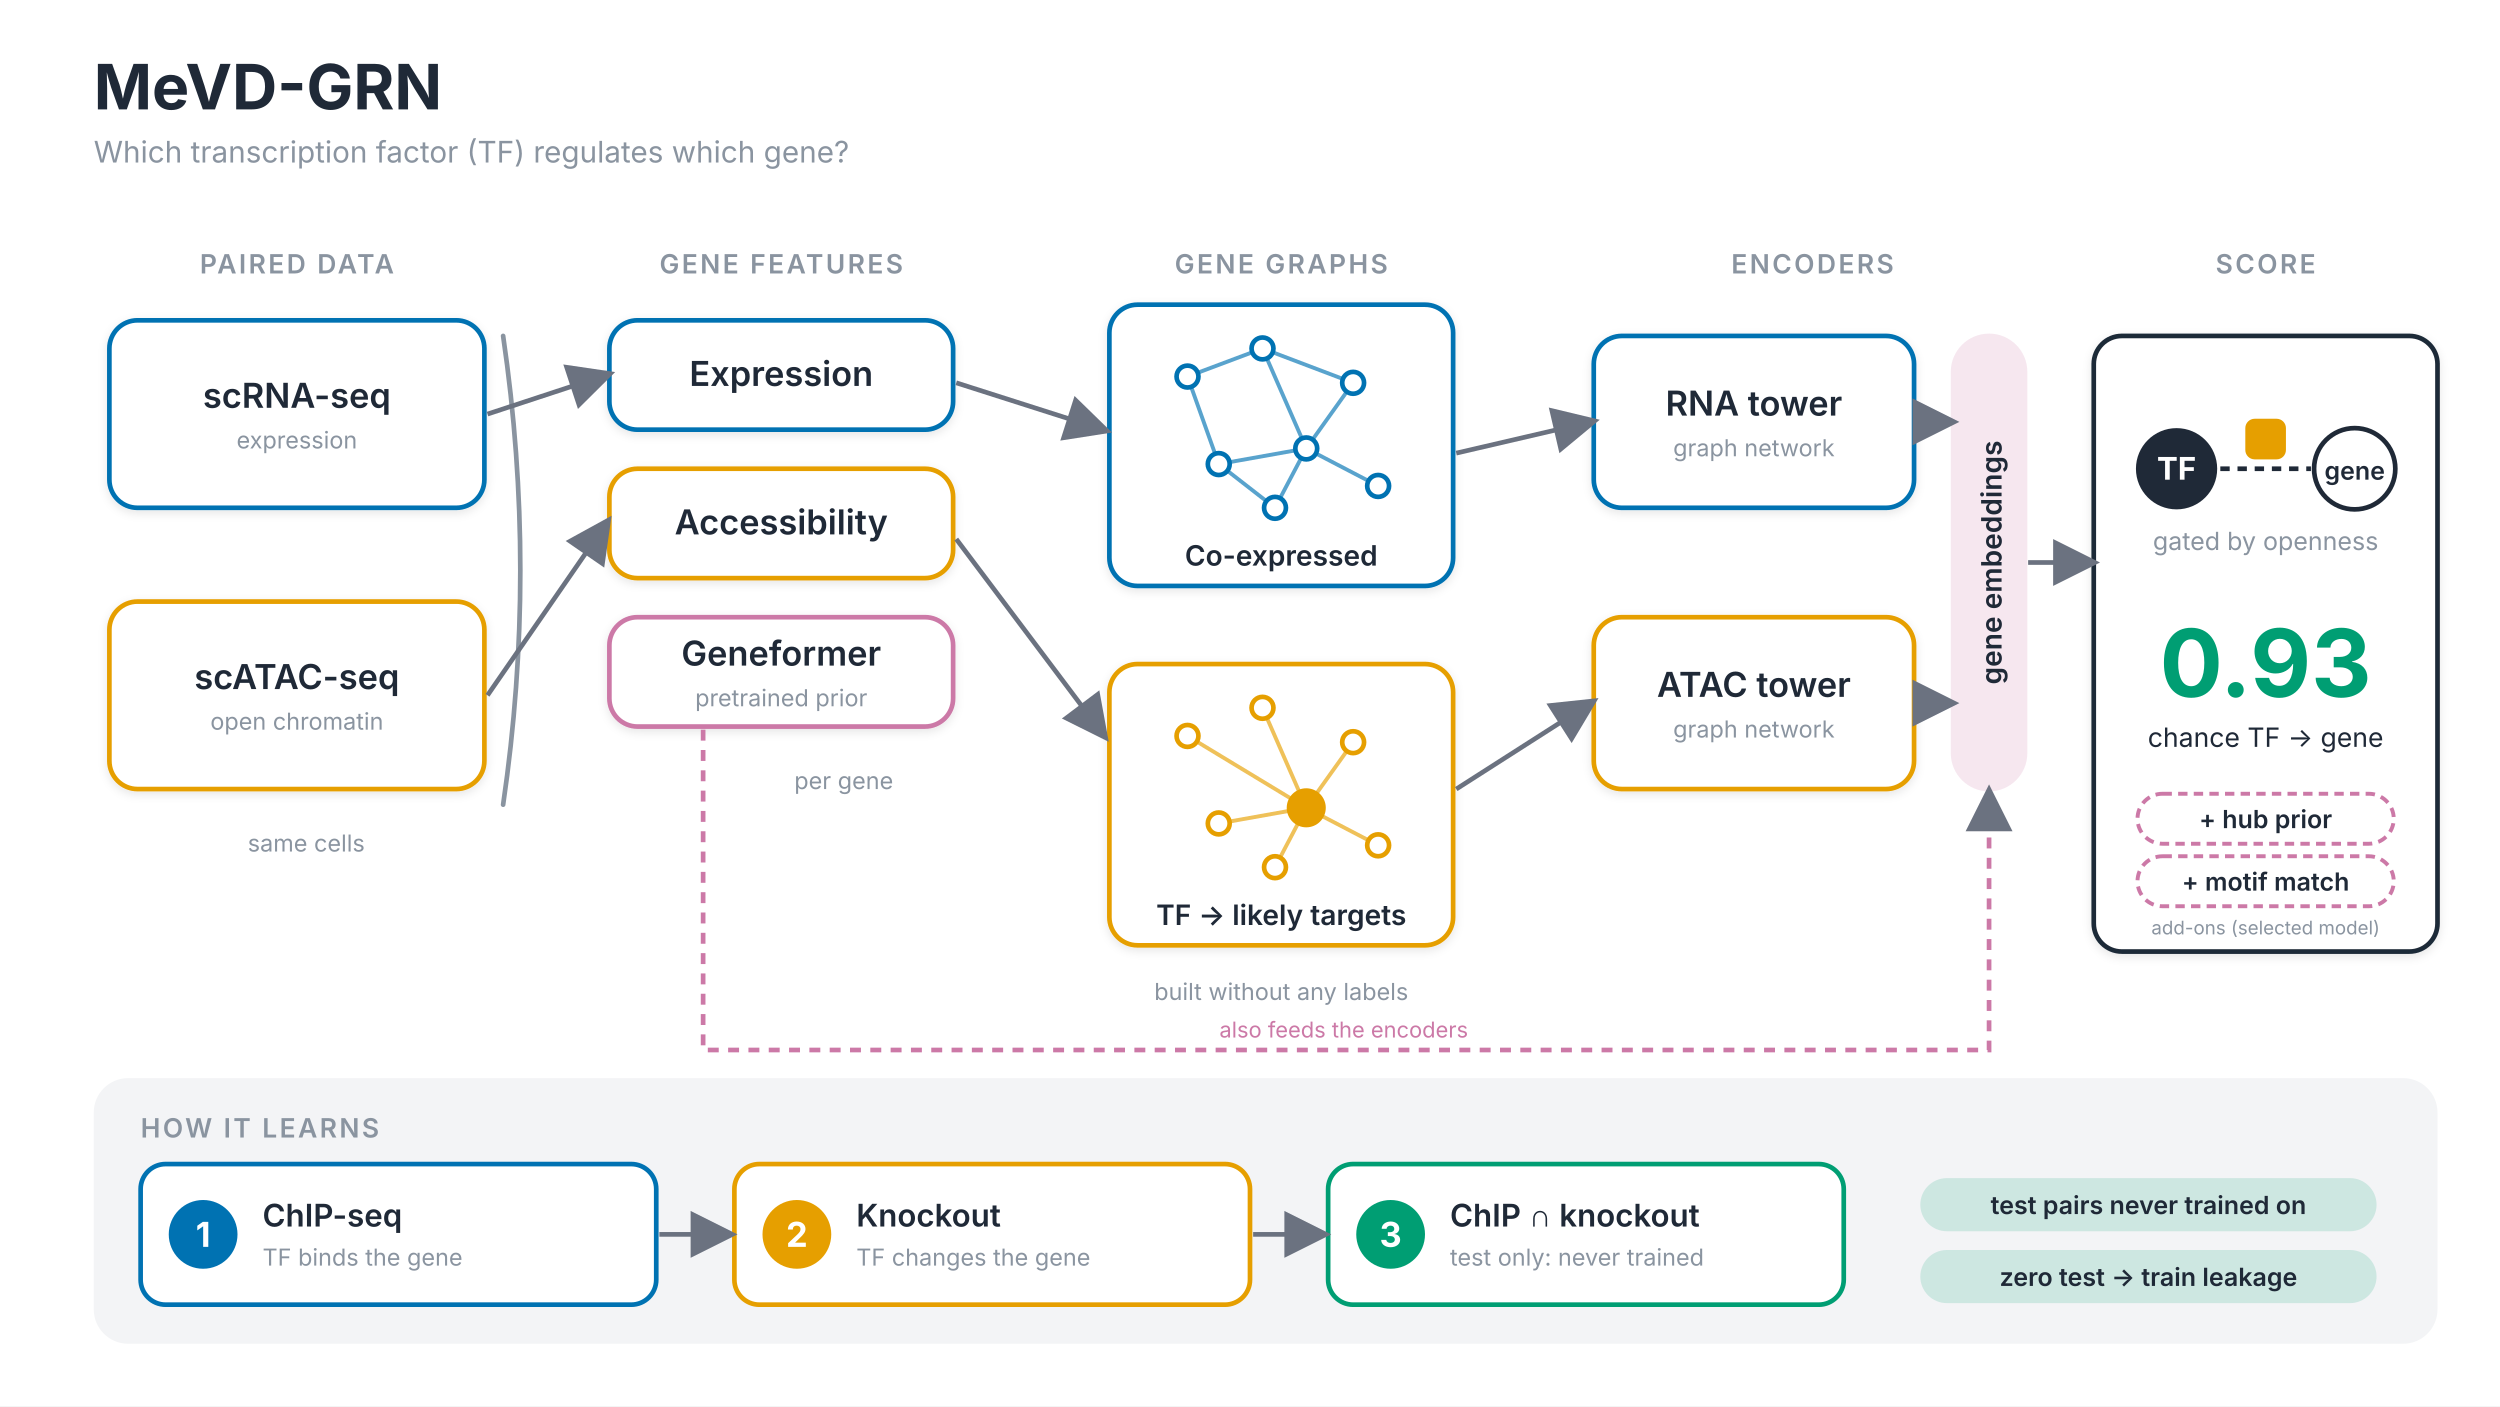
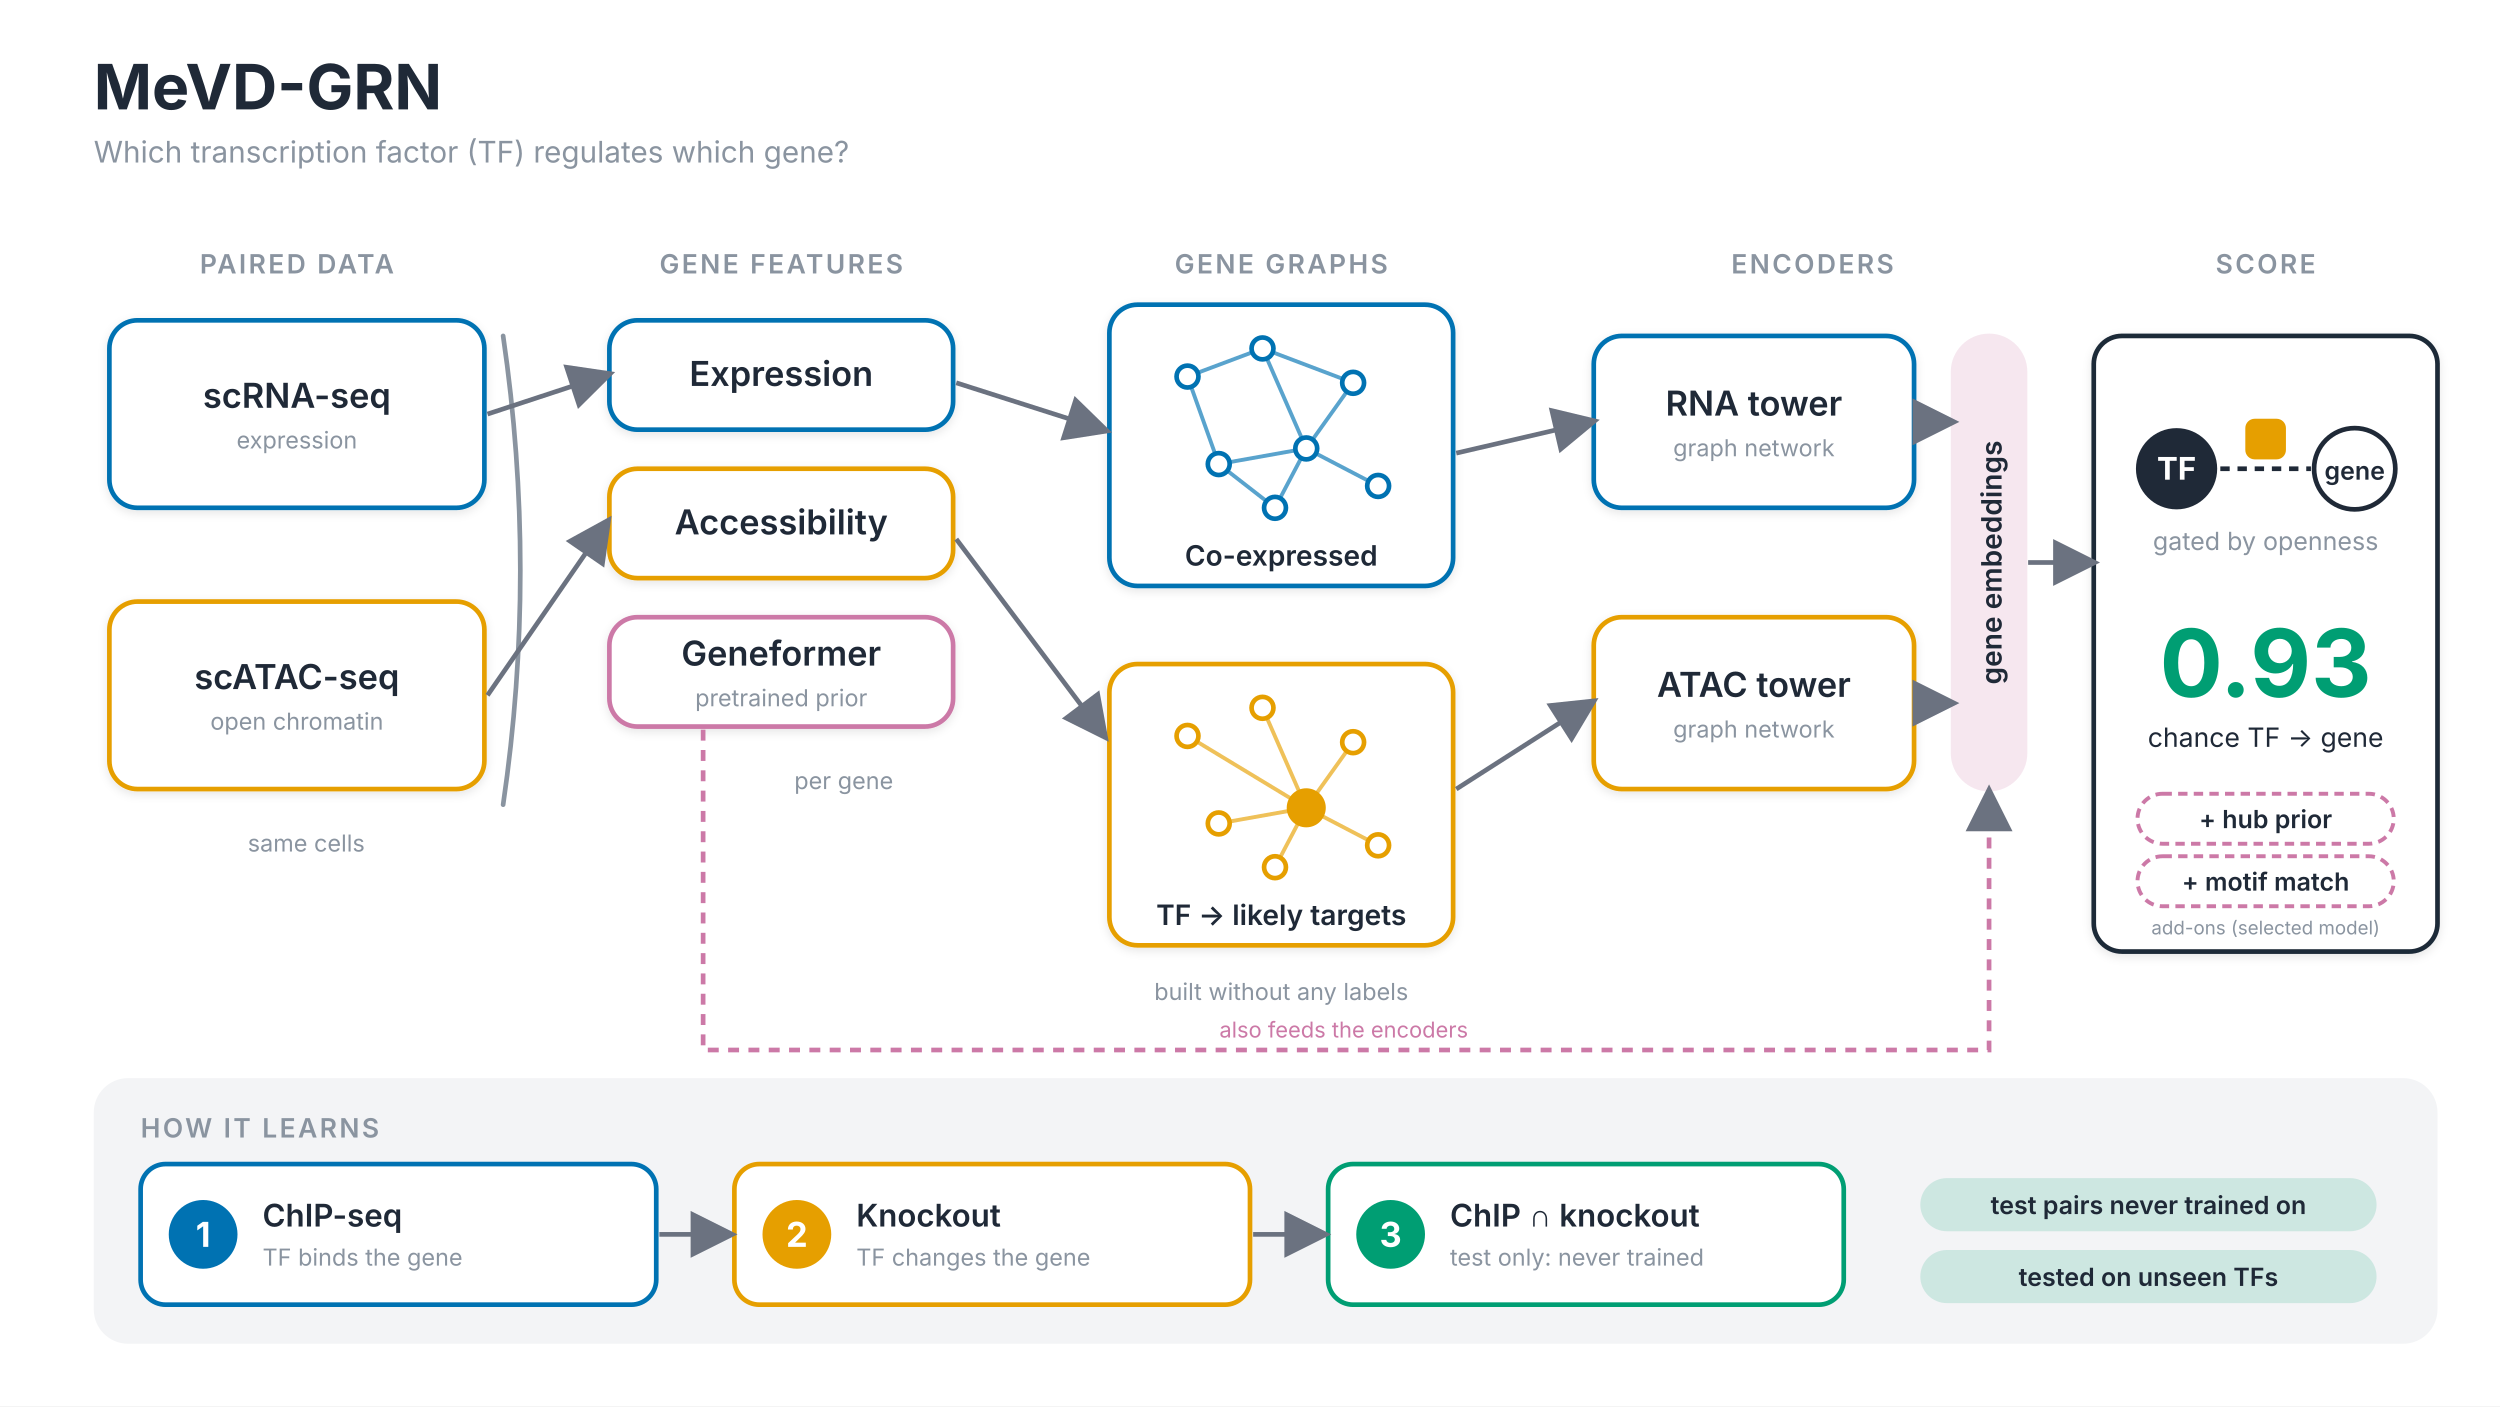
<svg xmlns="http://www.w3.org/2000/svg" width="1600" height="900" viewBox="0 0 1600 900" font-family="Poppins, Inter, Arial, sans-serif">
  <defs>
    <marker id="arr" markerWidth="10" markerHeight="10" refX="8" refY="5" orient="auto">
      <path d="M0,0 L10,5 L0,10 z" fill="#6B7280" />
    </marker>
    <filter id="sh" x="-10%" y="-10%" width="120%" height="130%">
      <feDropShadow dx="0" dy="2" stdDeviation="3" flood-color="#000" flood-opacity="0.10" />
    </filter>
  </defs>
  <rect width="1600" height="900" fill="#FFFFFF" />
  <text x="60" y="70" font-size="40" font-weight="700" fill="#1F2937">MeVD-GRN</text>
  <text x="60" y="104" font-size="19" fill="#8A94A0">Which transcription factor (TF) regulates which gene?</text>
  <text x="190" y="175" text-anchor="middle" font-size="17" font-weight="600" letter-spacing="1.5" fill="#8A94A0">PAIRED DATA</text>
  <text x="500" y="175" text-anchor="middle" font-size="17" font-weight="600" letter-spacing="1.5" fill="#8A94A0">GENE FEATURES</text>
  <text x="820" y="175" text-anchor="middle" font-size="17" font-weight="600" letter-spacing="1.5" fill="#8A94A0">GENE GRAPHS</text>
  <text x="1160" y="175" text-anchor="middle" font-size="17" font-weight="600" letter-spacing="1.5" fill="#8A94A0">ENCODERS</text>
  <text x="1450" y="175" text-anchor="middle" font-size="17" font-weight="600" letter-spacing="1.5" fill="#8A94A0">SCORE</text>
  <rect x="70" y="205" width="240" height="120" rx="18" fill="#FFFFFF" stroke="#0072B2" stroke-width="3" filter="url(#sh)" />
  <text x="190.0" y="261.0" text-anchor="middle" font-size="22" font-weight="600" fill="#1F2937">scRNA-seq</text>
  <text x="190.0" y="287.0" text-anchor="middle" font-size="15" fill="#8A94A0">expression</text>
  <rect x="70" y="385" width="240" height="120" rx="18" fill="#FFFFFF" stroke="#E69F00" stroke-width="3" filter="url(#sh)" />
  <text x="190.0" y="441.0" text-anchor="middle" font-size="22" font-weight="600" fill="#1F2937">scATAC-seq</text>
  <text x="190.0" y="467.0" text-anchor="middle" font-size="15" fill="#8A94A0">open chromatin</text>
  <path d="M322,215 Q344,365 322,515" fill="none" stroke="#8A94A0" stroke-width="3" stroke-linecap="round" />
  <text x="196" y="545" text-anchor="middle" font-size="15" fill="#8A94A0">same cells</text>
  <rect x="390" y="205" width="220" height="70" rx="18" fill="#FFFFFF" stroke="#0072B2" stroke-width="3" filter="url(#sh)" />
  <text x="500.0" y="247.0" text-anchor="middle" font-size="22" font-weight="600" fill="#1F2937">Expression</text>
  <rect x="390" y="300" width="220" height="70" rx="18" fill="#FFFFFF" stroke="#E69F00" stroke-width="3" filter="url(#sh)" />
  <text x="500.0" y="342.0" text-anchor="middle" font-size="22" font-weight="600" fill="#1F2937">Accessibility</text>
  <rect x="390" y="395" width="220" height="70" rx="18" fill="#FFFFFF" stroke="#CC79A7" stroke-width="3" filter="url(#sh)" />
  <text x="500.0" y="426.0" text-anchor="middle" font-size="22" font-weight="600" fill="#1F2937">Geneformer</text>
  <text x="500.0" y="452.0" text-anchor="middle" font-size="15" fill="#8A94A0">pretrained prior</text>
  <line x1="312" y1="265" x2="388" y2="240" stroke="#6B7280" stroke-width="3" marker-end="url(#arr)" />
  <line x1="312" y1="445" x2="388" y2="335" stroke="#6B7280" stroke-width="3" marker-end="url(#arr)" />
  <text x="540" y="505" text-anchor="middle" font-size="15" fill="#8A94A0">per gene</text>
  <rect x="710" y="195" width="220" height="180" rx="18" fill="#FFFFFF" stroke="#0072B2" stroke-width="3" filter="url(#sh)" />
  <line x1="760" y1="241" x2="808" y2="223" stroke="#0072B2" stroke-width="2.5" opacity="0.65" />
  <line x1="808" y1="223" x2="866" y2="245" stroke="#0072B2" stroke-width="2.5" opacity="0.65" />
  <line x1="760" y1="241" x2="780" y2="297" stroke="#0072B2" stroke-width="2.5" opacity="0.65" />
  <line x1="808" y1="223" x2="836" y2="287" stroke="#0072B2" stroke-width="2.5" opacity="0.65" />
  <line x1="866" y1="245" x2="836" y2="287" stroke="#0072B2" stroke-width="2.5" opacity="0.65" />
  <line x1="780" y1="297" x2="836" y2="287" stroke="#0072B2" stroke-width="2.5" opacity="0.65" />
  <line x1="836" y1="287" x2="882" y2="311" stroke="#0072B2" stroke-width="2.5" opacity="0.65" />
  <line x1="836" y1="287" x2="816" y2="325" stroke="#0072B2" stroke-width="2.5" opacity="0.65" />
  <line x1="780" y1="297" x2="816" y2="325" stroke="#0072B2" stroke-width="2.5" opacity="0.65" />
  <circle cx="760" cy="241" r="7" fill="#FFFFFF" stroke="#0072B2" stroke-width="3" />
  <circle cx="808" cy="223" r="7" fill="#FFFFFF" stroke="#0072B2" stroke-width="3" />
  <circle cx="866" cy="245" r="7" fill="#FFFFFF" stroke="#0072B2" stroke-width="3" />
  <circle cx="780" cy="297" r="7" fill="#FFFFFF" stroke="#0072B2" stroke-width="3" />
  <circle cx="836" cy="287" r="7" fill="#FFFFFF" stroke="#0072B2" stroke-width="3" />
  <circle cx="882" cy="311" r="7" fill="#FFFFFF" stroke="#0072B2" stroke-width="3" />
  <circle cx="816" cy="325" r="7" fill="#FFFFFF" stroke="#0072B2" stroke-width="3" />
  <text x="820" y="362" text-anchor="middle" font-size="18" font-weight="600" fill="#1F2937">Co-expressed</text>
  <rect x="710" y="425" width="220" height="180" rx="18" fill="#FFFFFF" stroke="#E69F00" stroke-width="3" filter="url(#sh)" />
  <line x1="836" y1="517" x2="760" y2="471" stroke="#E69F00" stroke-width="2.5" opacity="0.65" />
  <line x1="836" y1="517" x2="808" y2="453" stroke="#E69F00" stroke-width="2.5" opacity="0.65" />
  <line x1="836" y1="517" x2="866" y2="475" stroke="#E69F00" stroke-width="2.5" opacity="0.65" />
  <line x1="836" y1="517" x2="780" y2="527" stroke="#E69F00" stroke-width="2.5" opacity="0.65" />
  <line x1="836" y1="517" x2="882" y2="541" stroke="#E69F00" stroke-width="2.5" opacity="0.65" />
  <line x1="836" y1="517" x2="816" y2="555" stroke="#E69F00" stroke-width="2.5" opacity="0.65" />
  <circle cx="760" cy="471" r="7" fill="#FFFFFF" stroke="#E69F00" stroke-width="3" />
  <circle cx="808" cy="453" r="7" fill="#FFFFFF" stroke="#E69F00" stroke-width="3" />
  <circle cx="866" cy="475" r="7" fill="#FFFFFF" stroke="#E69F00" stroke-width="3" />
  <circle cx="780" cy="527" r="7" fill="#FFFFFF" stroke="#E69F00" stroke-width="3" />
  <circle cx="836" cy="517" r="11" fill="#E69F00" stroke="#E69F00" stroke-width="3" />
  <circle cx="882" cy="541" r="7" fill="#FFFFFF" stroke="#E69F00" stroke-width="3" />
  <circle cx="816" cy="555" r="7" fill="#FFFFFF" stroke="#E69F00" stroke-width="3" />
  <text x="820" y="592" text-anchor="middle" font-size="18" font-weight="600" fill="#1F2937">TF → likely targets</text>
  <text x="820" y="640" text-anchor="middle" font-size="15" fill="#8A94A0">built without any labels</text>
  <line x1="612" y1="245" x2="706" y2="275" stroke="#6B7280" stroke-width="3" marker-end="url(#arr)" />
  <line x1="612" y1="345" x2="706" y2="470" stroke="#6B7280" stroke-width="3" marker-end="url(#arr)" />
  <rect x="1020" y="215" width="205" height="110" rx="18" fill="#FFFFFF" stroke="#0072B2" stroke-width="3" filter="url(#sh)" />
  <text x="1122.5" y="266.0" text-anchor="middle" font-size="22" font-weight="600" fill="#1F2937">RNA tower</text>
  <text x="1122.5" y="292.0" text-anchor="middle" font-size="15" fill="#8A94A0">graph network</text>
  <rect x="1020" y="395" width="205" height="110" rx="18" fill="#FFFFFF" stroke="#E69F00" stroke-width="3" filter="url(#sh)" />
  <text x="1122.5" y="446.0" text-anchor="middle" font-size="22" font-weight="600" fill="#1F2937">ATAC tower</text>
  <text x="1122.5" y="472.0" text-anchor="middle" font-size="15" fill="#8A94A0">graph network</text>
  <line x1="932" y1="290" x2="1018" y2="270" stroke="#6B7280" stroke-width="3" marker-end="url(#arr)" />
  <line x1="932" y1="505" x2="1018" y2="450" stroke="#6B7280" stroke-width="3" marker-end="url(#arr)" />
  <rect x="1250" y="215" width="46" height="290" rx="23" fill="#CC79A7" opacity="0.18" stroke="#CC79A7" stroke-width="3" />
  <text transform="translate(1281,360) rotate(-90)" text-anchor="middle" font-size="18" font-weight="600" fill="#1F2937">gene embeddings</text>
  <line x1="1227" y1="270" x2="1248" y2="270" stroke="#6B7280" stroke-width="3" marker-end="url(#arr)" />
  <line x1="1227" y1="450" x2="1248" y2="450" stroke="#6B7280" stroke-width="3" marker-end="url(#arr)" />
  <path d="M450,467 L450,672 L1273,672 L1273,508" fill="none" stroke="#CC79A7" stroke-width="3" stroke-dasharray="7 6" marker-end="url(#arr)" />
  <text x="860" y="664" text-anchor="middle" font-size="14" fill="#CC79A7">also feeds the encoders</text>
  <rect x="1340" y="215" width="220" height="394" rx="18" fill="#FFFFFF" stroke="#1F2937" stroke-width="3" filter="url(#sh)" />
  <circle cx="1393" cy="300" r="26" fill="#1F2937" />
  <text x="1393" y="307" text-anchor="middle" font-size="20" font-weight="700" fill="#FFFFFF">TF</text>
  <circle cx="1507" cy="300" r="26" fill="#FFFFFF" stroke="#1F2937" stroke-width="3" />
  <text x="1507" y="307" text-anchor="middle" font-size="16" font-weight="600" fill="#1F2937">gene</text>
  <line x1="1421" y1="300" x2="1479" y2="300" stroke="#1F2937" stroke-width="3" stroke-dasharray="6 5" />
  <rect x="1437" y="268" width="26" height="26" rx="6" fill="#E69F00" />
  <text x="1450" y="352" text-anchor="middle" font-size="16" fill="#8A94A0">gated by openness</text>
  <text x="1450" y="446" text-anchor="middle" font-size="60" font-weight="700" fill="#009E73">0.93</text>
  <text x="1450" y="478" text-anchor="middle" font-size="17" fill="#1F2937">chance TF → gene</text>
  <rect x="1368" y="508" width="164" height="32" rx="16" fill="#FFFFFF" stroke="#CC79A7" stroke-width="2.5" stroke-dasharray="6 4" />
  <text x="1450" y="530" text-anchor="middle" font-size="16" font-weight="600" fill="#1F2937">+ hub prior</text>
  <rect x="1368" y="548" width="164" height="32" rx="16" fill="#FFFFFF" stroke="#CC79A7" stroke-width="2.5" stroke-dasharray="6 4" />
  <text x="1450" y="570" text-anchor="middle" font-size="16" font-weight="600" fill="#1F2937">+ motif match</text>
  <text x="1450" y="598" text-anchor="middle" font-size="12" fill="#8A94A0">add-ons (selected model)</text>
  <line x1="1298" y1="360" x2="1338" y2="360" stroke="#6B7280" stroke-width="3" marker-end="url(#arr)" />
  <rect x="60" y="690" width="1500" height="170" rx="22" fill="#F3F4F6" />
  <text x="90" y="728" font-size="17" font-weight="600" letter-spacing="1.5" fill="#8A94A0">HOW IT LEARNS</text>
  <rect x="90" y="745" width="330" height="90" rx="16" fill="#FFFFFF" stroke="#0072B2" stroke-width="3" />
  <circle cx="130" cy="790" r="22" fill="#0072B2" />
  <text x="130" y="798" text-anchor="middle" font-size="22" font-weight="700" fill="#FFFFFF">1</text>
  <text x="168" y="785" font-size="20" font-weight="600" fill="#1F2937">ChIP-seq</text>
  <text x="168" y="810" font-size="15" fill="#8A94A0">TF binds the gene</text>
  <rect x="470" y="745" width="330" height="90" rx="16" fill="#FFFFFF" stroke="#E69F00" stroke-width="3" />
  <circle cx="510" cy="790" r="22" fill="#E69F00" />
  <text x="510" y="798" text-anchor="middle" font-size="22" font-weight="700" fill="#FFFFFF">2</text>
  <text x="548" y="785" font-size="20" font-weight="600" fill="#1F2937">Knockout</text>
  <text x="548" y="810" font-size="15" fill="#8A94A0">TF changes the gene</text>
  <rect x="850" y="745" width="330" height="90" rx="16" fill="#FFFFFF" stroke="#009E73" stroke-width="3" />
  <circle cx="890" cy="790" r="22" fill="#009E73" />
  <text x="890" y="798" text-anchor="middle" font-size="22" font-weight="700" fill="#FFFFFF">3</text>
  <text x="928" y="785" font-size="20" font-weight="600" fill="#1F2937">ChIP ∩ knockout</text>
  <text x="928" y="810" font-size="15" fill="#8A94A0">test only: never trained</text>
  <line x1="422" y1="790" x2="466" y2="790" stroke="#6B7280" stroke-width="3" marker-end="url(#arr)" />
  <line x1="802" y1="790" x2="846" y2="790" stroke="#6B7280" stroke-width="3" marker-end="url(#arr)" />
  <rect x="1230" y="755" width="290" height="32" rx="16" fill="#009E73" opacity="0.16" stroke="#009E73" stroke-width="2" />
  <text x="1375" y="777" text-anchor="middle" font-size="16" font-weight="600" fill="#1F2937">test pairs never trained on</text>
  <rect x="1230" y="801" width="290" height="32" rx="16" fill="#009E73" opacity="0.16" stroke="#009E73" stroke-width="2" />
-   <text x="1375" y="823" text-anchor="middle" font-size="16" font-weight="600" fill="#1F2937">zero test → train leakage</text>
+   <text x="1375" y="823" text-anchor="middle" font-size="16" font-weight="600" fill="#1F2937">tested on unseen TFs</text>
</svg>
